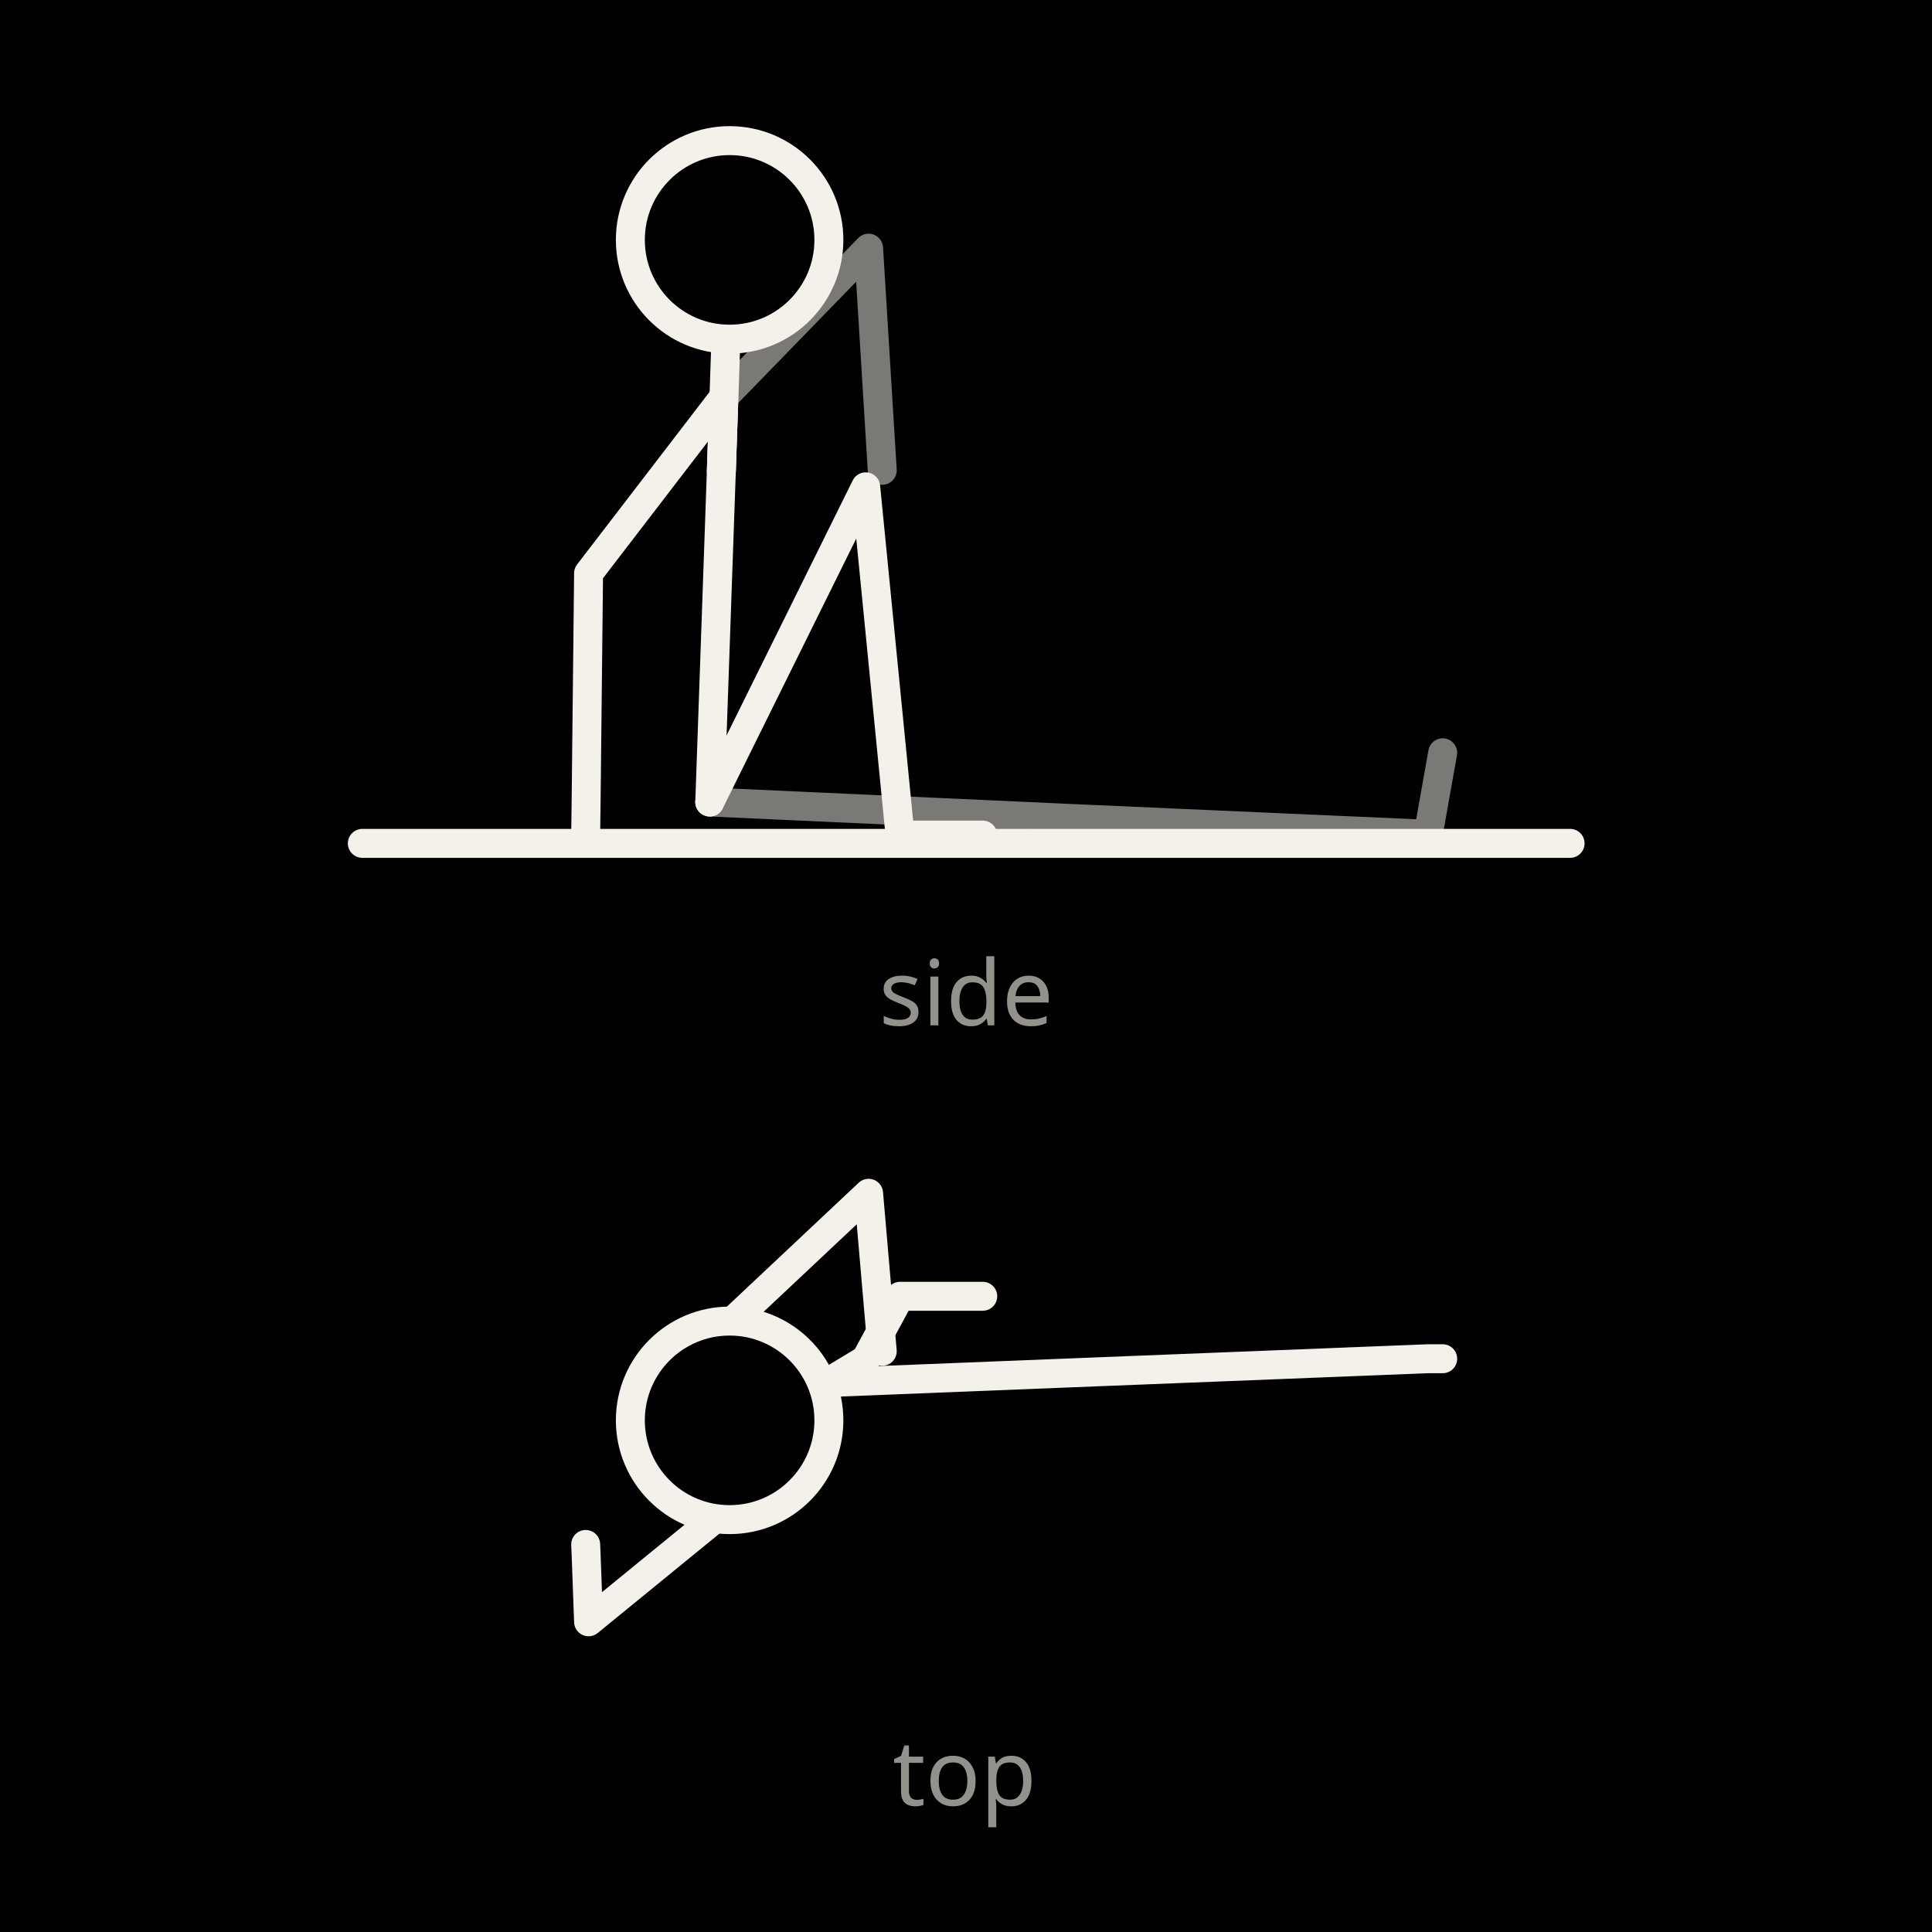
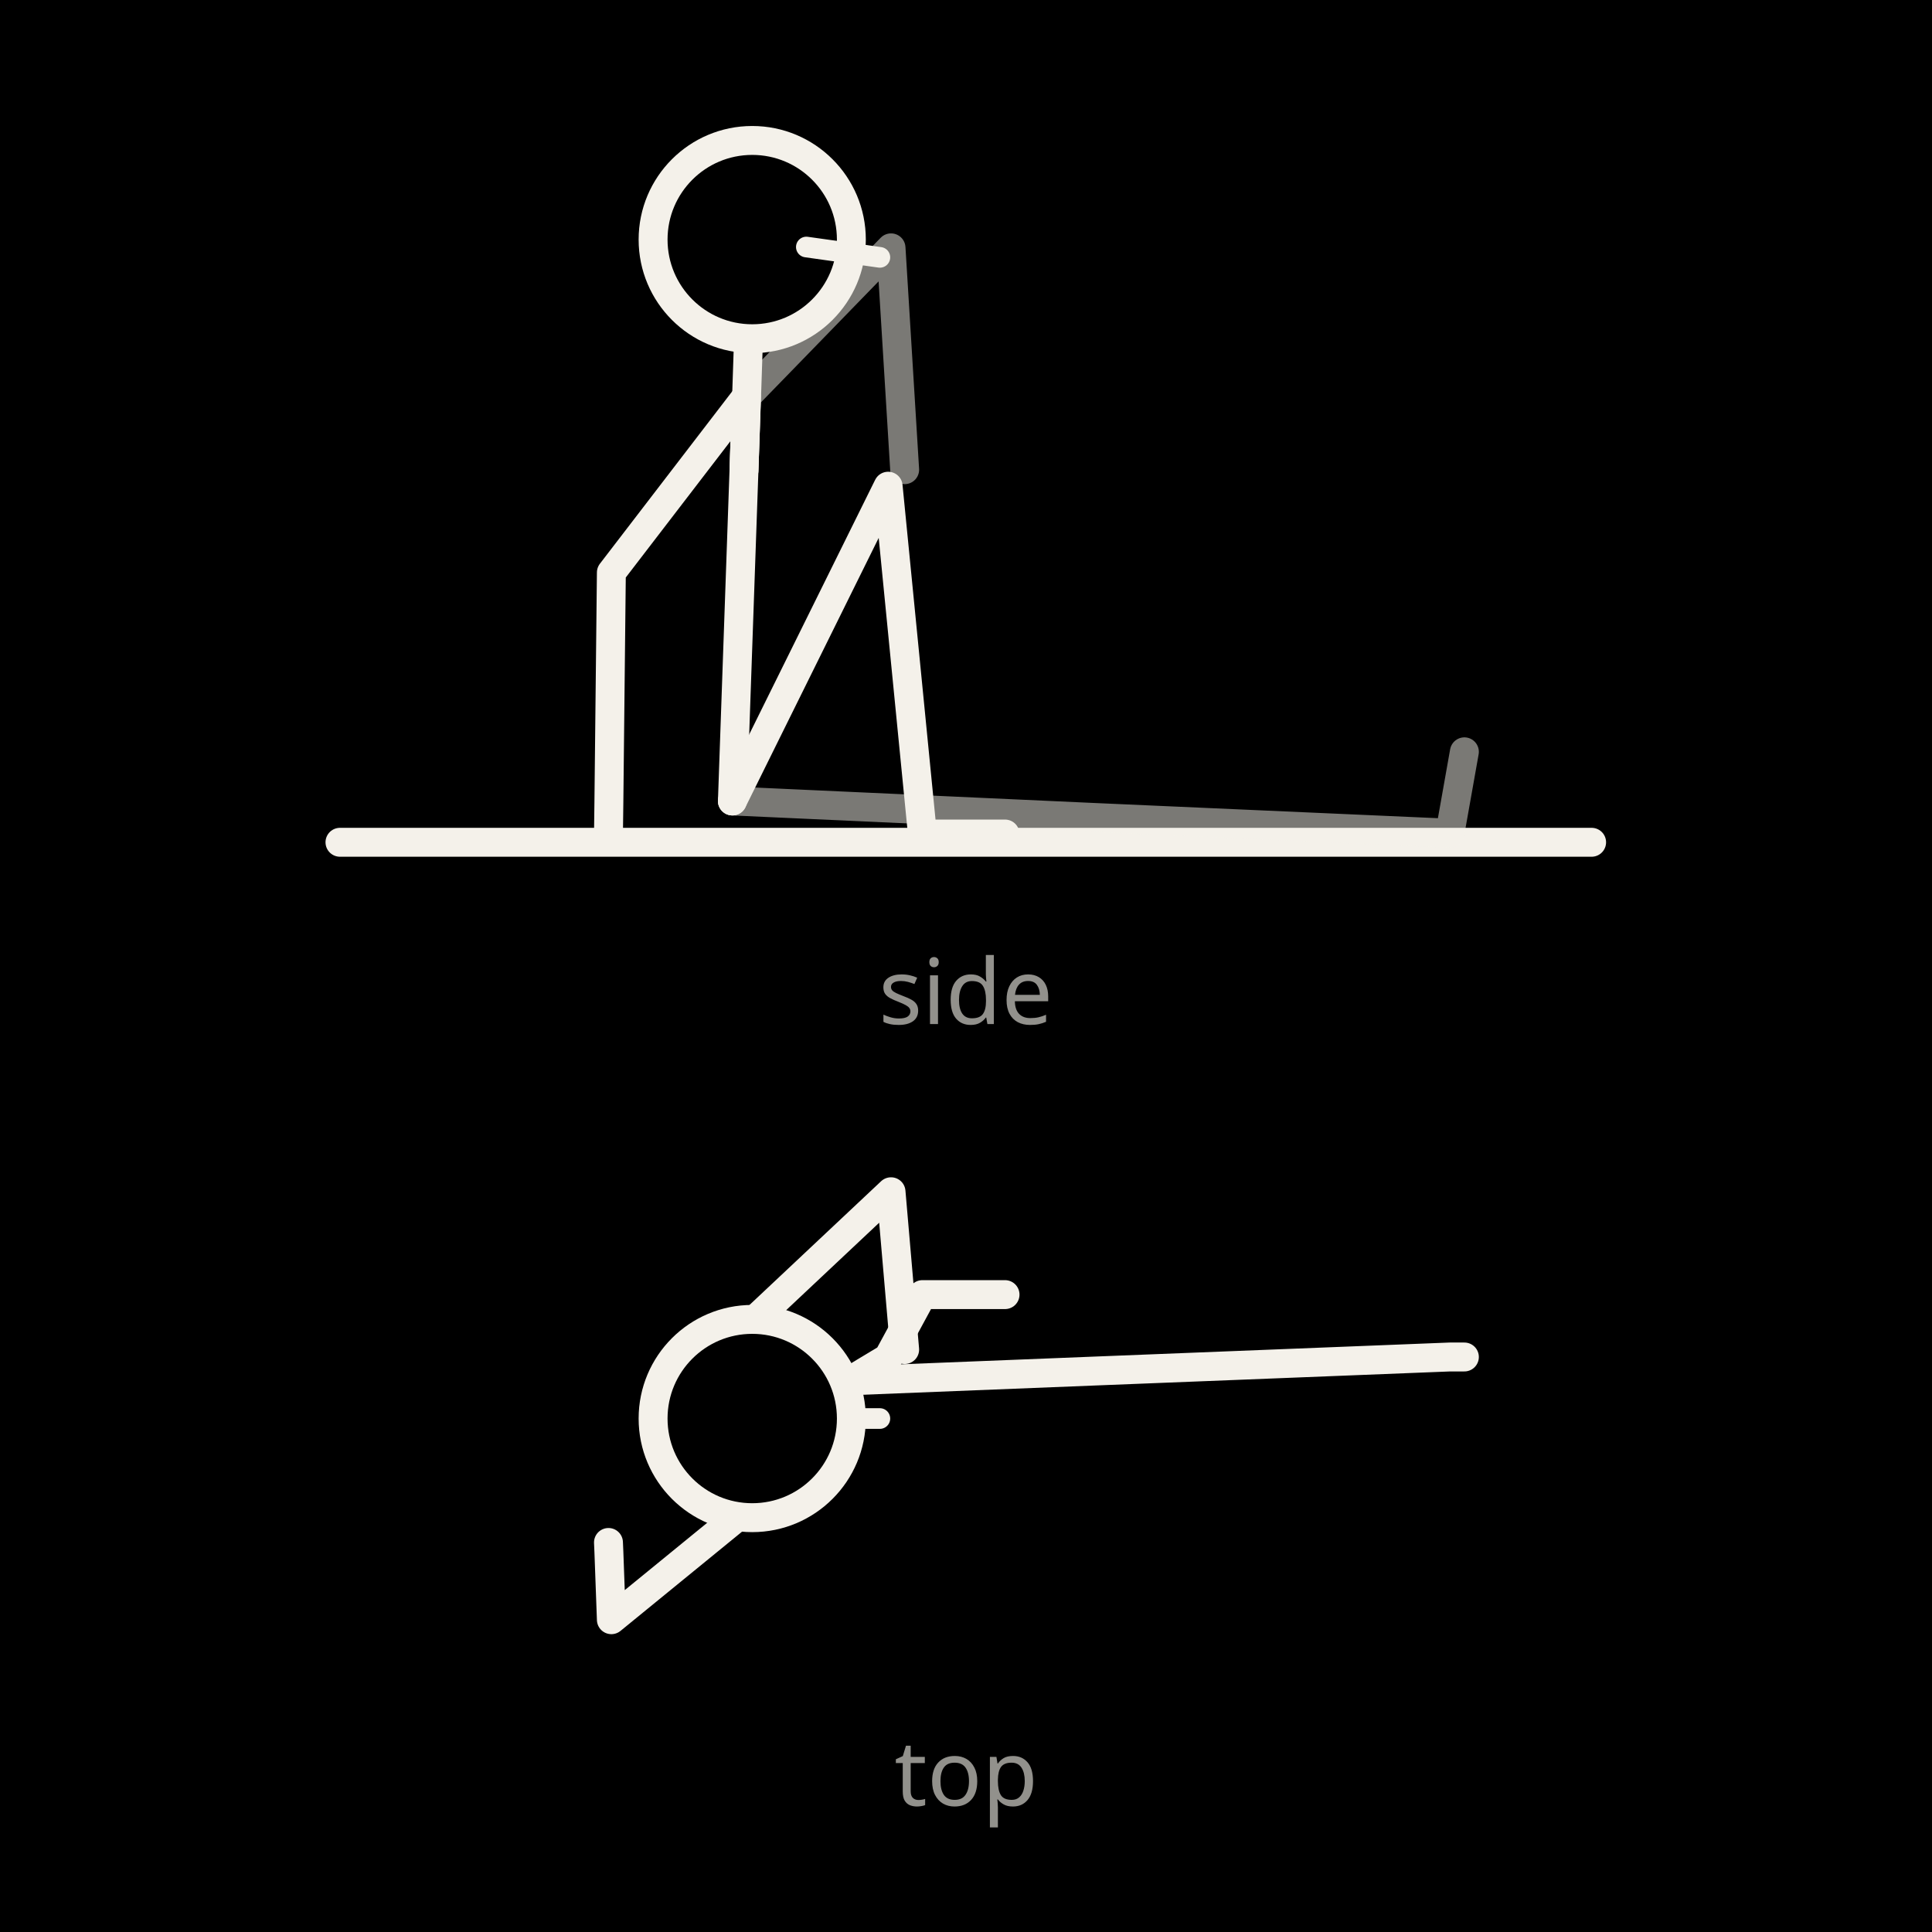
- <svg xmlns="http://www.w3.org/2000/svg" viewBox="-171.6 -203.9 467.1 467.1" role="img" aria-label="Dancer's Stretch">
-   <rect x="-171.6" y="-203.9" width="467.1" height="467.1" style="fill:var(--doodle-backdrop, #000)" />
+ <svg xmlns="http://www.w3.org/2000/svg" viewBox="-177.3 -203.9 467.7 467.7" role="img" aria-label="Dancer's Stretch">
+   <rect x="-177.3" y="-203.9" width="467.7" height="467.7" style="fill:var(--doodle-backdrop, #000)" />
  <g fill="none" style="stroke:var(--doodle-ink, #f4f1ea)" stroke-width="7" stroke-linecap="round" stroke-linejoin="round">
-     <line x1="-84" y1="0" x2="208" y2="0" />
+     <line x1="-95" y1="0" x2="208" y2="0" />
    <polyline points="0,-10 0,-10 87.8,-6 173.7,-2.2 177.2,-21.9" opacity="0.5">
      <animate attributeName="points" values="0,-10 0,-10 87.8,-6 173.7,-2.2 177.2,-21.9;0,-10 0,-10 87.8,-6 173.7,-2.2 177.2,-21.9;0,-10 0,-10 87.8,-6 173.7,-2.2 177.2,-21.9;0,-10 0,-10 87.8,-6 173.7,-2.2 177.2,-21.9;0,-10 0,-10 87.8,-6 173.7,-2.2 177.2,-21.9;0,-10 0,-10 87.8,-6 173.7,-2.2 177.2,-21.9;0,-10 0,-10 87.8,-6 173.7,-2.2 177.2,-21.9;0,-10 0,-10 87.8,-6 173.7,-2.2 177.2,-21.9;0,-10 0,-10 87.8,-6 173.7,-2.2 177.2,-21.9;0,-10 0,-10 87.8,-6 173.7,-2.2 177.2,-21.9;0,-10 0,-10 87.8,-6 173.7,-2.2 177.2,-21.9;0,-10 0,-10 87.8,-6 173.7,-2.2 177.2,-21.9;0,-10 0,-10 87.8,-6 173.7,-2.2 177.2,-21.9;0,-10 0,-10 87.8,-6 173.7,-2.2 177.2,-21.9;0,-10 0,-10 87.8,-6 173.7,-2.2 177.2,-21.9;0,-10 0,-10 87.8,-6 173.7,-2.2 177.2,-21.9;0,-10 0,-10 87.8,-6 173.7,-2.2 177.2,-21.9;0,-10 0,-10 87.8,-6 173.7,-2.2 177.2,-21.9;0,-10 0,-10 87.8,-6 173.7,-2.2 177.2,-21.9;0,-10 0,-10 87.8,-6 173.7,-2.2 177.2,-21.9;0,-10 0,-10 87.8,-6 173.7,-2.2 177.2,-21.9;0,-10 0,-10 87.8,-6 173.7,-2.2 177.2,-21.9;0,-10 0,-10 87.8,-6 173.7,-2.2 177.2,-21.9;0,-10 0,-10 87.8,-6 173.7,-2.2 177.2,-21.9;0,-10 0,-10 87.8,-6 173.7,-2.2 177.2,-21.9;0,-10 0,-10 87.8,-6 173.7,-2.2 177.2,-21.9;0,-10 0,-10 87.8,-6 173.7,-2.2 177.2,-21.9;0,-10 0,-10 87.8,-6 173.7,-2.2 177.2,-21.9;0,-10 0,-10 87.8,-6 173.7,-2.2 177.2,-21.9;0,-10 0,-10 87.8,-6 173.7,-2.2 177.2,-21.9;0,-10 0,-10 87.8,-6 173.7,-2.2 177.2,-21.9" dur="4.6s" repeatCount="indefinite" calcMode="linear" keyTimes="0;0.13;0.151;0.171;0.191;0.211;0.231;0.252;0.272;0.292;0.312;0.332;0.352;0.373;0.393;0.413;0.717;0.738;0.758;0.778;0.798;0.818;0.839;0.859;0.879;0.899;0.919;0.939;0.96;0.98;1" />
    </polyline>
    <polyline points="2.8,-90 3.4,-107.9 38.4,-143.9 41.3,-96.7 41.7,-90.2" opacity="0.5">
-       <animate attributeName="points" values="2.8,-90 3.4,-107.9 38.4,-143.9 41.3,-96.7 41.7,-90.2;2.8,-90 3.4,-107.9 38.4,-143.9 41.3,-96.7 41.7,-90.2;2.8,-90 3.4,-107.9 39,-144.4 42.5,-96.8 43,-90.3;2.8,-90 3.4,-107.9 40.7,-145.7 46.1,-97.2 46.8,-90.5;2.8,-90 3.4,-107.9 43,-147.5 51.3,-97.6 52.5,-90.7;2.8,-90 3.4,-107.9 45.2,-148.9 57.4,-97.7 59.1,-90.6;2.8,-90 3.4,-107.9 46.7,-149.5 63.3,-97.3 65.6,-90.1;2.8,-90 3.4,-107.9 46.5,-148.5 67.9,-96.1 70.8,-88.9;2.8,-90 3.4,-107.9 44.5,-145.6 70.4,-94.1 74,-86.9;2.8,-90 3.4,-107.9 40.6,-141 70.5,-91.3 74.6,-84.5;2.8,-90 3.4,-107.9 35.3,-135.3 68.5,-88.2 73.1,-81.7;2.8,-90 3.4,-107.9 29.5,-129.1 65,-85.2 70,-79.1;2.8,-90 3.4,-107.9 23.9,-123.5 61.1,-82.6 66.2,-77;2.8,-90 3.4,-107.9 19.4,-119 57.6,-80.7 62.9,-75.4;2.8,-90 3.4,-107.9 16.5,-116.1 55.2,-79.5 60.5,-74.5;2.8,-90 3.4,-107.9 15.5,-115.1 54.3,-79.2 59.7,-74.2;2.8,-90 3.4,-107.9 15.5,-115.1 54.3,-79.2 59.7,-74.2;2.8,-90 3.4,-107.9 16.5,-116.1 55.2,-79.5 60.5,-74.5;2.8,-90 3.4,-107.9 19.4,-119 57.6,-80.7 62.9,-75.4;2.8,-90 3.4,-107.9 23.9,-123.5 61.1,-82.6 66.2,-77;2.8,-90 3.4,-107.9 29.5,-129.1 65,-85.2 70,-79.1;2.8,-90 3.4,-107.9 35.3,-135.3 68.5,-88.2 73.1,-81.7;2.8,-90 3.4,-107.9 40.6,-141 70.5,-91.3 74.6,-84.5;2.8,-90 3.4,-107.9 44.5,-145.6 70.4,-94.1 74,-86.9;2.8,-90 3.4,-107.9 46.5,-148.5 67.9,-96.1 70.8,-88.9;2.8,-90 3.4,-107.9 46.7,-149.5 63.3,-97.3 65.6,-90.1;2.8,-90 3.4,-107.9 45.2,-148.9 57.4,-97.7 59.1,-90.6;2.8,-90 3.4,-107.9 43,-147.5 51.3,-97.6 52.5,-90.7;2.8,-90 3.4,-107.9 40.7,-145.7 46.1,-97.2 46.8,-90.5;2.8,-90 3.4,-107.9 39,-144.4 42.5,-96.8 43,-90.3;2.8,-90 3.4,-107.9 38.4,-143.9 41.3,-96.7 41.7,-90.2" dur="4.6s" repeatCount="indefinite" calcMode="linear" keyTimes="0;0.13;0.151;0.171;0.191;0.211;0.231;0.252;0.272;0.292;0.312;0.332;0.352;0.373;0.393;0.413;0.717;0.738;0.758;0.778;0.798;0.818;0.839;0.859;0.879;0.899;0.919;0.939;0.96;0.98;1" />
+       <animate attributeName="points" values="2.8,-90 3.4,-107.9 38.4,-143.9 41.3,-96.7 41.7,-90.2;2.8,-90 3.4,-107.9 38.4,-143.9 41.3,-96.7 41.7,-90.2;2.8,-90 3.8,-107.9 39.1,-144.9 42.7,-97.3 43.2,-90.7;2.8,-90 4.8,-107.9 40.9,-147.7 46.8,-98.8 47.6,-92;2.8,-90 6.3,-107.8 43.1,-151.4 52.6,-100.9 53.9,-93.9;2.8,-90 8.4,-107.8 44.9,-154.8 58.9,-102.9 60.8,-95.7;2.8,-90 10.9,-107.7 45,-156.6 64.2,-103.9 66.9,-96.7;2.8,-90 13.5,-107.6 42.9,-155.4 67.4,-103.3 70.8,-96.1;2.8,-90 16,-107.5 38.3,-150.6 67.6,-100.6 71.7,-93.7;2.8,-90 18.4,-107.4 31.8,-142.6 65.1,-96.2 69.7,-89.8;2.8,-90 20.3,-107.3 24.4,-132.5 60.5,-90.9 65.5,-85.1;2.8,-90 21.8,-107.3 17.3,-122 55.1,-85.6 60.3,-80.5;2.8,-90 22.9,-107.3 11.3,-112.5 49.9,-81.1 55.3,-76.8;2.8,-90 23.6,-107.2 7,-105.3 45.8,-77.9 51.2,-74.2;2.8,-90 24,-107.2 4.4,-100.8 43.2,-76.1 48.6,-72.7;2.8,-90 24.1,-107.2 3.6,-99.3 42.3,-75.5 47.7,-72.2;2.8,-90 24.1,-107.2 3.6,-99.3 42.3,-75.5 47.7,-72.2;2.8,-90 24,-107.2 4.4,-100.8 43.2,-76.1 48.6,-72.7;2.8,-90 23.6,-107.2 7,-105.3 45.8,-77.9 51.2,-74.2;2.8,-90 22.9,-107.3 11.3,-112.5 49.9,-81.1 55.3,-76.8;2.8,-90 21.8,-107.3 17.3,-122 55.1,-85.6 60.3,-80.5;2.8,-90 20.3,-107.3 24.4,-132.5 60.5,-90.9 65.5,-85.1;2.8,-90 18.4,-107.4 31.8,-142.6 65.1,-96.2 69.7,-89.8;2.8,-90 16,-107.5 38.3,-150.6 67.6,-100.6 71.7,-93.7;2.8,-90 13.5,-107.6 42.9,-155.4 67.4,-103.3 70.8,-96.1;2.8,-90 10.9,-107.7 45,-156.6 64.2,-103.9 66.9,-96.7;2.8,-90 8.4,-107.8 44.9,-154.8 58.9,-102.9 60.8,-95.7;2.8,-90 6.3,-107.8 43.1,-151.4 52.6,-100.9 53.9,-93.9;2.8,-90 4.8,-107.9 40.9,-147.7 46.8,-98.8 47.6,-92;2.8,-90 3.8,-107.9 39.1,-144.9 42.7,-97.3 43.2,-90.7;2.8,-90 3.4,-107.9 38.4,-143.9 41.3,-96.7 41.7,-90.2" dur="4.6s" repeatCount="indefinite" calcMode="linear" keyTimes="0;0.13;0.151;0.171;0.191;0.211;0.231;0.252;0.272;0.292;0.312;0.332;0.352;0.373;0.393;0.413;0.717;0.738;0.758;0.778;0.798;0.818;0.839;0.859;0.879;0.899;0.919;0.939;0.96;0.98;1" />
    </polyline>
    <polyline points="0,-10 1.4,-50 2.8,-90 3.5,-109.9 3.9,-121.9">
      <animate attributeName="points" values="0,-10 1.4,-50 2.8,-90 3.5,-109.9 3.9,-121.9;0,-10 1.4,-50 2.8,-90 3.5,-109.9 3.9,-121.9;0,-10 1.4,-50 2.8,-90 3.5,-109.9 3.9,-121.9;0,-10 1.4,-50 2.8,-90 3.5,-109.9 3.9,-121.9;0,-10 1.4,-50 2.8,-90 3.5,-109.9 3.9,-121.9;0,-10 1.4,-50 2.8,-90 3.5,-109.9 3.9,-121.9;0,-10 1.4,-50 2.8,-90 3.5,-109.9 3.9,-121.9;0,-10 1.4,-50 2.8,-90 3.5,-109.9 3.9,-121.9;0,-10 1.4,-50 2.8,-90 3.5,-109.9 3.9,-121.9;0,-10 1.4,-50 2.8,-90 3.5,-109.9 3.9,-121.9;0,-10 1.4,-50 2.8,-90 3.5,-109.9 3.9,-121.9;0,-10 1.4,-50 2.8,-90 3.5,-109.9 3.9,-121.9;0,-10 1.4,-50 2.8,-90 3.5,-109.9 3.9,-121.9;0,-10 1.4,-50 2.8,-90 3.5,-109.9 3.9,-121.9;0,-10 1.4,-50 2.8,-90 3.5,-109.9 3.9,-121.9;0,-10 1.4,-50 2.8,-90 3.5,-109.9 3.9,-121.9;0,-10 1.4,-50 2.8,-90 3.5,-109.9 3.9,-121.9;0,-10 1.4,-50 2.8,-90 3.5,-109.9 3.9,-121.9;0,-10 1.4,-50 2.8,-90 3.5,-109.9 3.9,-121.9;0,-10 1.4,-50 2.8,-90 3.5,-109.9 3.9,-121.9;0,-10 1.4,-50 2.8,-90 3.5,-109.9 3.9,-121.9;0,-10 1.4,-50 2.8,-90 3.5,-109.9 3.9,-121.9;0,-10 1.4,-50 2.8,-90 3.5,-109.9 3.9,-121.9;0,-10 1.4,-50 2.8,-90 3.5,-109.9 3.9,-121.9;0,-10 1.4,-50 2.8,-90 3.5,-109.9 3.9,-121.9;0,-10 1.4,-50 2.8,-90 3.5,-109.9 3.9,-121.9;0,-10 1.4,-50 2.8,-90 3.5,-109.9 3.9,-121.9;0,-10 1.4,-50 2.8,-90 3.5,-109.9 3.9,-121.9;0,-10 1.4,-50 2.8,-90 3.5,-109.9 3.9,-121.9;0,-10 1.4,-50 2.8,-90 3.5,-109.9 3.9,-121.9;0,-10 1.4,-50 2.8,-90 3.5,-109.9 3.9,-121.9" dur="4.6s" repeatCount="indefinite" calcMode="linear" keyTimes="0;0.13;0.151;0.171;0.191;0.211;0.231;0.252;0.272;0.292;0.312;0.332;0.352;0.373;0.393;0.413;0.717;0.738;0.758;0.778;0.798;0.818;0.839;0.859;0.879;0.899;0.919;0.939;0.96;0.98;1" />
    </polyline>
    <circle cx="4.8" cy="-145.9" r="24" style="fill:var(--doodle-paper, #000)">
      <animate attributeName="cx" values="4.8;4.8;4.8;4.8;4.8;4.8;4.8;4.8;4.8;4.8;4.8;4.8;4.8;4.8;4.8;4.8;4.8;4.8;4.8;4.8;4.8;4.8;4.8;4.8;4.8;4.8;4.8;4.8;4.8;4.8;4.8" dur="4.6s" repeatCount="indefinite" calcMode="linear" keyTimes="0;0.13;0.151;0.171;0.191;0.211;0.231;0.252;0.272;0.292;0.312;0.332;0.352;0.373;0.393;0.413;0.717;0.738;0.758;0.778;0.798;0.818;0.839;0.859;0.879;0.899;0.919;0.939;0.96;0.98;1" />
      <animate attributeName="cy" values="-145.9;-145.9;-145.9;-145.9;-145.9;-145.9;-145.9;-145.9;-145.9;-145.9;-145.9;-145.9;-145.9;-145.9;-145.9;-145.9;-145.9;-145.9;-145.9;-145.9;-145.9;-145.9;-145.9;-145.9;-145.9;-145.9;-145.9;-145.9;-145.9;-145.9;-145.9" dur="4.6s" repeatCount="indefinite" calcMode="linear" keyTimes="0;0.13;0.151;0.171;0.191;0.211;0.231;0.252;0.272;0.292;0.312;0.332;0.352;0.373;0.393;0.413;0.717;0.738;0.758;0.778;0.798;0.818;0.839;0.859;0.879;0.899;0.919;0.939;0.96;0.98;1" />
    </circle>
+     <polyline points="17.9,-144.1 35.7,-141.6" stroke-width="5">
+       <animate attributeName="points" values="17.9,-144.1 35.7,-141.6;17.9,-144.1 35.7,-141.6;17.9,-144.1 35.7,-141.6;17.8,-144.1 35.6,-141.6;17.7,-144.1 35.2,-141.6;17.2,-144.1 34.2,-141.6;16.4,-144.1 32.3,-141.7;15.2,-144.2 29.5,-141.8;13.6,-144.3 25.6,-142;11.7,-144.3 21.1,-142.2;9.6,-144.4 16.2,-142.4;7.7,-144.5 11.6,-142.6;6,-144.6 7.5,-142.8;4.7,-144.7 4.5,-142.9;3.9,-144.7 2.6,-143;3.6,-144.7 1.9,-143.1;3.6,-144.7 1.9,-143.1;3.9,-144.7 2.6,-143;4.7,-144.7 4.5,-142.9;6,-144.6 7.5,-142.8;7.7,-144.5 11.6,-142.6;9.6,-144.4 16.2,-142.4;11.7,-144.3 21.1,-142.2;13.6,-144.3 25.6,-142;15.2,-144.2 29.5,-141.8;16.4,-144.1 32.3,-141.7;17.2,-144.1 34.2,-141.6;17.7,-144.1 35.2,-141.6;17.8,-144.1 35.6,-141.6;17.9,-144.1 35.7,-141.6;17.9,-144.1 35.7,-141.6" dur="4.6s" repeatCount="indefinite" calcMode="linear" keyTimes="0;0.13;0.151;0.171;0.191;0.211;0.231;0.252;0.272;0.292;0.312;0.332;0.352;0.373;0.393;0.413;0.717;0.738;0.758;0.778;0.798;0.818;0.839;0.859;0.879;0.899;0.919;0.939;0.96;0.98;1" />
+     </polyline>
    <polyline points="0,-10 0,-10 37.7,-86.2 46,-2 66,-2">
      <animate attributeName="points" values="0,-10 0,-10 37.7,-86.2 46,-2 66,-2;0,-10 0,-10 37.7,-86.2 46,-2 66,-2;0,-10 0,-10 37.7,-86.2 46,-2 66,-2;0,-10 0,-10 37.7,-86.2 46,-2 66,-2;0,-10 0,-10 37.7,-86.2 46,-2 66,-2;0,-10 0,-10 37.7,-86.2 46,-2 66,-2;0,-10 0,-10 37.7,-86.2 46,-2 66,-2;0,-10 0,-10 37.7,-86.2 46,-2 66,-2;0,-10 0,-10 37.7,-86.2 46,-2 66,-2;0,-10 0,-10 37.7,-86.2 46,-2 66,-2;0,-10 0,-10 37.7,-86.2 46,-2 66,-2;0,-10 0,-10 37.7,-86.2 46,-2 66,-2;0,-10 0,-10 37.7,-86.2 46,-2 66,-2;0,-10 0,-10 37.7,-86.2 46,-2 66,-2;0,-10 0,-10 37.7,-86.2 46,-2 66,-2;0,-10 0,-10 37.7,-86.2 46,-2 66,-2;0,-10 0,-10 37.7,-86.2 46,-2 66,-2;0,-10 0,-10 37.7,-86.2 46,-2 66,-2;0,-10 0,-10 37.7,-86.2 46,-2 66,-2;0,-10 0,-10 37.7,-86.2 46,-2 66,-2;0,-10 0,-10 37.7,-86.2 46,-2 66,-2;0,-10 0,-10 37.7,-86.2 46,-2 66,-2;0,-10 0,-10 37.7,-86.2 46,-2 66,-2;0,-10 0,-10 37.7,-86.2 46,-2 66,-2;0,-10 0,-10 37.7,-86.2 46,-2 66,-2;0,-10 0,-10 37.7,-86.2 46,-2 66,-2;0,-10 0,-10 37.7,-86.2 46,-2 66,-2;0,-10 0,-10 37.7,-86.2 46,-2 66,-2;0,-10 0,-10 37.7,-86.2 46,-2 66,-2;0,-10 0,-10 37.7,-86.2 46,-2 66,-2;0,-10 0,-10 37.7,-86.2 46,-2 66,-2" dur="4.6s" repeatCount="indefinite" calcMode="linear" keyTimes="0;0.13;0.151;0.171;0.191;0.211;0.231;0.252;0.272;0.292;0.312;0.332;0.352;0.373;0.393;0.413;0.717;0.738;0.758;0.778;0.798;0.818;0.839;0.859;0.879;0.899;0.919;0.939;0.96;0.98;1" />
    </polyline>
    <polyline points="2.8,-90 3.4,-107.9 -29.3,-65.3 -29.9,-9.7 -30,-2">
-       <animate attributeName="points" values="2.8,-90 3.4,-107.9 -29.3,-65.3 -29.9,-9.7 -30,-2;2.8,-90 3.4,-107.9 -29.3,-65.3 -29.9,-9.7 -30,-2;2.8,-90 3.4,-107.9 -29.3,-65.3 -30.2,-9.7 -30.3,-2;2.8,-90 3.4,-107.9 -29.3,-65.4 -31,-9.7 -31.2,-2;2.8,-90 3.4,-107.9 -29.4,-65.5 -32.2,-9.7 -32.6,-2;2.8,-90 3.4,-107.9 -29.4,-65.6 -33.9,-9.7 -34.5,-2;2.8,-90 3.4,-107.9 -29.4,-65.7 -35.9,-9.7 -36.8,-2;2.8,-90 3.4,-107.9 -29.5,-65.7 -38.1,-9.7 -39.3,-2;2.8,-90 3.4,-107.9 -29.5,-65.5 -40.5,-9.7 -42,-2;2.8,-90 3.4,-107.9 -29.5,-65.3 -42.8,-9.7 -44.7,-2;2.8,-90 3.4,-107.9 -29.5,-64.9 -45.1,-9.6 -47.2,-2;2.8,-90 3.4,-107.9 -29.5,-64.5 -47.1,-9.6 -49.5,-2;2.8,-90 3.4,-107.9 -29.5,-64 -48.7,-9.5 -51.4,-2;2.8,-90 3.4,-107.9 -29.4,-63.6 -50,-9.5 -52.8,-2;2.8,-90 3.4,-107.9 -29.4,-63.3 -50.8,-9.4 -53.7,-2;2.8,-90 3.4,-107.9 -29.4,-63.2 -51,-9.4 -54,-2;2.8,-90 3.4,-107.9 -29.4,-63.2 -51,-9.4 -54,-2;2.8,-90 3.4,-107.9 -29.4,-63.3 -50.8,-9.4 -53.7,-2;2.8,-90 3.4,-107.9 -29.4,-63.6 -50,-9.5 -52.8,-2;2.8,-90 3.4,-107.9 -29.5,-64 -48.7,-9.5 -51.4,-2;2.8,-90 3.4,-107.9 -29.5,-64.5 -47.1,-9.6 -49.5,-2;2.8,-90 3.4,-107.9 -29.5,-64.9 -45.1,-9.6 -47.2,-2;2.8,-90 3.4,-107.9 -29.5,-65.3 -42.8,-9.7 -44.7,-2;2.8,-90 3.4,-107.9 -29.5,-65.5 -40.5,-9.7 -42,-2;2.8,-90 3.4,-107.9 -29.5,-65.7 -38.1,-9.7 -39.3,-2;2.8,-90 3.4,-107.9 -29.4,-65.7 -35.9,-9.7 -36.8,-2;2.8,-90 3.4,-107.9 -29.4,-65.6 -33.9,-9.7 -34.5,-2;2.8,-90 3.4,-107.9 -29.4,-65.5 -32.2,-9.7 -32.6,-2;2.8,-90 3.4,-107.9 -29.3,-65.4 -31,-9.7 -31.2,-2;2.8,-90 3.4,-107.9 -29.3,-65.3 -30.2,-9.7 -30.3,-2;2.8,-90 3.4,-107.9 -29.3,-65.3 -29.9,-9.7 -30,-2" dur="4.6s" repeatCount="indefinite" calcMode="linear" keyTimes="0;0.13;0.151;0.171;0.191;0.211;0.231;0.252;0.272;0.292;0.312;0.332;0.352;0.373;0.393;0.413;0.717;0.738;0.758;0.778;0.798;0.818;0.839;0.859;0.879;0.899;0.919;0.939;0.96;0.98;1" />
+       <animate attributeName="points" values="2.8,-90 3.4,-107.9 -29.3,-65.3 -29.9,-9.7 -30,-2;2.8,-90 3.4,-107.9 -29.3,-65.3 -29.9,-9.7 -30,-2;2.8,-90 3.1,-108 -29.5,-65.3 -30.3,-9.7 -30.4,-2;2.8,-90 2.1,-108 -30,-65.1 -31.5,-9.7 -31.7,-2;2.8,-90 0.5,-108 -30.8,-64.9 -33.4,-9.6 -33.7,-2;2.8,-90 -1.6,-108.1 -31.8,-64.6 -35.8,-9.6 -36.4,-2;2.8,-90 -4,-108.2 -32.9,-64.3 -38.8,-9.6 -39.6,-2;2.8,-90 -6.6,-108.3 -34,-64 -42.1,-9.5 -43.2,-2;2.8,-90 -9.2,-108.4 -35.1,-63.6 -45.6,-9.5 -47,-2;2.8,-90 -11.5,-108.5 -36,-63.3 -49,-9.4 -50.8,-2;2.8,-90 -13.5,-108.5 -36.7,-62.9 -52.2,-9.4 -54.4,-2;2.8,-90 -15,-108.6 -37.4,-62.6 -55.2,-9.3 -57.6,-2;2.8,-90 -16.1,-108.6 -37.9,-62.2 -57.6,-9.3 -60.3,-2;2.8,-90 -16.7,-108.6 -38.3,-61.9 -59.4,-9.3 -62.3,-2;2.8,-90 -17.1,-108.7 -38.5,-61.7 -60.5,-9.2 -63.6,-2;2.8,-90 -17.2,-108.7 -38.6,-61.7 -60.9,-9.2 -64,-2;2.8,-90 -17.2,-108.7 -38.6,-61.7 -60.9,-9.2 -64,-2;2.8,-90 -17.1,-108.7 -38.5,-61.7 -60.5,-9.2 -63.6,-2;2.8,-90 -16.7,-108.6 -38.3,-61.9 -59.4,-9.3 -62.3,-2;2.8,-90 -16.1,-108.6 -37.9,-62.2 -57.6,-9.3 -60.3,-2;2.8,-90 -15,-108.6 -37.4,-62.6 -55.2,-9.3 -57.6,-2;2.8,-90 -13.5,-108.5 -36.7,-62.9 -52.2,-9.4 -54.4,-2;2.8,-90 -11.5,-108.5 -36,-63.3 -49,-9.4 -50.8,-2;2.8,-90 -9.2,-108.4 -35.1,-63.6 -45.6,-9.5 -47,-2;2.8,-90 -6.6,-108.3 -34,-64 -42.1,-9.5 -43.2,-2;2.8,-90 -4,-108.2 -32.9,-64.3 -38.8,-9.6 -39.6,-2;2.8,-90 -1.6,-108.1 -31.8,-64.6 -35.8,-9.6 -36.4,-2;2.8,-90 0.5,-108 -30.8,-64.9 -33.4,-9.6 -33.7,-2;2.8,-90 2.1,-108 -30,-65.1 -31.5,-9.7 -31.7,-2;2.8,-90 3.1,-108 -29.5,-65.3 -30.3,-9.7 -30.4,-2;2.8,-90 3.4,-107.9 -29.3,-65.3 -29.9,-9.7 -30,-2" dur="4.6s" repeatCount="indefinite" calcMode="linear" keyTimes="0;0.13;0.151;0.171;0.191;0.211;0.231;0.252;0.272;0.292;0.312;0.332;0.352;0.373;0.393;0.413;0.717;0.738;0.758;0.778;0.798;0.818;0.839;0.859;0.879;0.899;0.919;0.939;0.96;0.98;1" />
    </polyline>
    <polyline points="0,139.5 0,131.5 87.8,128 173.7,124.6 177.2,124.6">
      <animate attributeName="points" values="0,139.5 0,131.5 87.8,128 173.7,124.6 177.2,124.6;0,139.5 0,131.5 87.8,128 173.7,124.6 177.2,124.6;0,139.5 0,131.5 87.8,128 173.7,124.6 177.2,124.6;0,139.5 0,131.5 87.8,128 173.7,124.6 177.2,124.6;0,139.5 0,131.5 87.8,128 173.7,124.6 177.2,124.6;0,139.5 0,131.5 87.8,128 173.7,124.6 177.2,124.6;0,139.5 0,131.5 87.8,128 173.7,124.6 177.2,124.6;0,139.5 0,131.5 87.8,128 173.7,124.6 177.2,124.6;0,139.5 0,131.5 87.8,128 173.7,124.6 177.2,124.6;0,139.5 0,131.5 87.8,128 173.7,124.6 177.2,124.6;0,139.5 0,131.5 87.8,128 173.7,124.6 177.2,124.6;0,139.5 0,131.5 87.8,128 173.7,124.6 177.2,124.6;0,139.5 0,131.5 87.8,128 173.7,124.6 177.2,124.6;0,139.5 0,131.5 87.8,128 173.7,124.6 177.2,124.6;0,139.5 0,131.5 87.8,128 173.7,124.6 177.2,124.6;0,139.5 0,131.5 87.8,128 173.7,124.6 177.2,124.6;0,139.5 0,131.5 87.8,128 173.7,124.6 177.2,124.6;0,139.5 0,131.5 87.8,128 173.7,124.6 177.2,124.6;0,139.5 0,131.5 87.8,128 173.7,124.6 177.2,124.6;0,139.5 0,131.5 87.8,128 173.7,124.6 177.2,124.6;0,139.5 0,131.5 87.8,128 173.7,124.6 177.2,124.6;0,139.5 0,131.5 87.8,128 173.7,124.6 177.2,124.6;0,139.5 0,131.5 87.8,128 173.7,124.6 177.2,124.6;0,139.5 0,131.5 87.8,128 173.7,124.6 177.2,124.6;0,139.5 0,131.5 87.8,128 173.7,124.6 177.2,124.6;0,139.5 0,131.5 87.8,128 173.7,124.6 177.2,124.6;0,139.5 0,131.5 87.8,128 173.7,124.6 177.2,124.6;0,139.5 0,131.5 87.8,128 173.7,124.6 177.2,124.6;0,139.5 0,131.5 87.8,128 173.7,124.6 177.2,124.6;0,139.5 0,131.5 87.8,128 173.7,124.6 177.2,124.6;0,139.5 0,131.5 87.8,128 173.7,124.6 177.2,124.6" dur="4.6s" repeatCount="indefinite" calcMode="linear" keyTimes="0;0.13;0.151;0.171;0.191;0.211;0.231;0.252;0.272;0.292;0.312;0.332;0.352;0.373;0.393;0.413;0.717;0.738;0.758;0.778;0.798;0.818;0.839;0.859;0.879;0.899;0.919;0.939;0.96;0.98;1" />
    </polyline>
    <polyline points="0,139.5 0,147.5 37.7,124.8 46,109.5 66,109.5">
      <animate attributeName="points" values="0,139.5 0,147.5 37.7,124.8 46,109.5 66,109.5;0,139.5 0,147.5 37.7,124.8 46,109.5 66,109.5;0,139.5 0,147.5 37.7,124.8 46,109.5 66,109.5;0,139.5 0,147.5 37.7,124.8 46,109.5 66,109.5;0,139.5 0,147.5 37.7,124.8 46,109.5 66,109.5;0,139.5 0,147.5 37.7,124.8 46,109.5 66,109.5;0,139.5 0,147.5 37.7,124.8 46,109.5 66,109.5;0,139.5 0,147.5 37.7,124.8 46,109.5 66,109.5;0,139.5 0,147.5 37.7,124.8 46,109.5 66,109.5;0,139.5 0,147.5 37.7,124.8 46,109.5 66,109.5;0,139.5 0,147.5 37.7,124.8 46,109.5 66,109.5;0,139.5 0,147.5 37.7,124.8 46,109.5 66,109.5;0,139.5 0,147.5 37.7,124.8 46,109.5 66,109.5;0,139.5 0,147.5 37.7,124.8 46,109.5 66,109.5;0,139.5 0,147.5 37.7,124.8 46,109.5 66,109.5;0,139.5 0,147.5 37.7,124.8 46,109.5 66,109.5;0,139.5 0,147.5 37.7,124.8 46,109.5 66,109.5;0,139.5 0,147.5 37.7,124.8 46,109.5 66,109.5;0,139.5 0,147.5 37.7,124.8 46,109.5 66,109.5;0,139.5 0,147.5 37.7,124.8 46,109.5 66,109.5;0,139.5 0,147.5 37.7,124.8 46,109.5 66,109.5;0,139.5 0,147.5 37.7,124.8 46,109.5 66,109.5;0,139.5 0,147.5 37.7,124.8 46,109.5 66,109.5;0,139.5 0,147.5 37.7,124.8 46,109.5 66,109.5;0,139.5 0,147.5 37.7,124.8 46,109.5 66,109.5;0,139.5 0,147.5 37.7,124.8 46,109.5 66,109.5;0,139.5 0,147.5 37.7,124.8 46,109.5 66,109.5;0,139.5 0,147.5 37.7,124.8 46,109.5 66,109.5;0,139.5 0,147.5 37.7,124.8 46,109.5 66,109.5;0,139.5 0,147.5 37.7,124.8 46,109.5 66,109.5;0,139.5 0,147.5 37.7,124.8 46,109.5 66,109.5" dur="4.6s" repeatCount="indefinite" calcMode="linear" keyTimes="0;0.13;0.151;0.171;0.191;0.211;0.231;0.252;0.272;0.292;0.312;0.332;0.352;0.373;0.393;0.413;0.717;0.738;0.758;0.778;0.798;0.818;0.839;0.859;0.879;0.899;0.919;0.939;0.96;0.98;1" />
    </polyline>
    <polyline points="2.8,139.5 3.4,161.5 -29.3,188.2 -29.9,171.8 -30,169.5">
-       <animate attributeName="points" values="2.8,139.5 3.4,161.5 -29.3,188.2 -29.9,171.8 -30,169.5;2.8,139.5 3.4,161.5 -29.3,188.2 -29.9,171.8 -30,169.5;2.8,139.5 3.4,161.5 -29.3,188.2 -30.2,171.9 -30.3,169.7;2.8,139.5 3.4,161.5 -29.3,188.3 -31,172.3 -31.2,170.1;2.8,139.5 3.4,161.5 -29.4,188.5 -32.2,173 -32.6,170.8;2.8,139.5 3.4,161.5 -29.4,188.6 -33.9,173.8 -34.5,171.8;2.8,139.5 3.4,161.5 -29.4,188.6 -35.9,174.8 -36.8,172.9;2.8,139.5 3.4,161.5 -29.5,188.5 -38.1,175.9 -39.3,174.2;2.8,139.5 3.4,161.5 -29.5,188.3 -40.5,177.1 -42,175.5;2.8,139.5 3.4,161.5 -29.5,187.9 -42.8,178.2 -44.7,176.8;2.8,139.5 3.4,161.5 -29.5,187.3 -45.1,179.2 -47.2,178.1;2.8,139.5 3.4,161.5 -29.5,186.6 -47.1,180.1 -49.5,179.2;2.8,139.5 3.4,161.5 -29.5,185.8 -48.7,180.9 -51.4,180.2;2.8,139.5 3.4,161.5 -29.4,185 -50,181.4 -52.8,180.9;2.8,139.5 3.4,161.5 -29.4,184.5 -50.8,181.7 -53.7,181.4;2.8,139.5 3.4,161.5 -29.4,184.3 -51,181.8 -54,181.5;2.8,139.5 3.4,161.5 -29.4,184.3 -51,181.8 -54,181.5;2.8,139.5 3.4,161.5 -29.4,184.5 -50.8,181.7 -53.7,181.4;2.8,139.5 3.4,161.5 -29.4,185 -50,181.4 -52.8,180.9;2.8,139.5 3.4,161.5 -29.5,185.8 -48.7,180.9 -51.4,180.2;2.8,139.5 3.4,161.5 -29.5,186.6 -47.1,180.1 -49.5,179.2;2.8,139.5 3.4,161.5 -29.5,187.3 -45.1,179.2 -47.2,178.1;2.8,139.5 3.4,161.5 -29.5,187.9 -42.8,178.2 -44.7,176.8;2.8,139.5 3.4,161.5 -29.5,188.3 -40.5,177.1 -42,175.5;2.8,139.5 3.4,161.5 -29.5,188.5 -38.1,175.9 -39.3,174.2;2.8,139.5 3.4,161.5 -29.4,188.6 -35.9,174.8 -36.8,172.9;2.8,139.5 3.4,161.5 -29.4,188.6 -33.9,173.8 -34.5,171.8;2.8,139.5 3.4,161.5 -29.4,188.5 -32.2,173 -32.6,170.8;2.8,139.5 3.4,161.5 -29.3,188.3 -31,172.3 -31.2,170.1;2.8,139.5 3.4,161.5 -29.3,188.2 -30.2,171.9 -30.3,169.7;2.8,139.5 3.4,161.5 -29.3,188.2 -29.9,171.8 -30,169.5" dur="4.6s" repeatCount="indefinite" calcMode="linear" keyTimes="0;0.13;0.151;0.171;0.191;0.211;0.231;0.252;0.272;0.292;0.312;0.332;0.352;0.373;0.393;0.413;0.717;0.738;0.758;0.778;0.798;0.818;0.839;0.859;0.879;0.899;0.919;0.939;0.96;0.98;1" />
+       <animate attributeName="points" values="2.8,139.5 3.4,161.5 -29.3,188.2 -29.9,171.8 -30,169.5;2.8,139.5 3.4,161.5 -29.3,188.2 -29.9,171.8 -30,169.5;2.8,139.5 3.1,161.5 -29.5,188.3 -30.3,171.7 -30.4,169.5;2.8,139.5 2.1,161.5 -30,188.6 -31.5,171.6 -31.7,169.3;2.8,139.5 0.5,161.3 -30.8,188.9 -33.4,171.5 -33.7,169.1;2.8,139.5 -1.6,160.9 -31.8,189.1 -35.8,171.2 -36.4,168.8;2.8,139.5 -4,160.2 -32.9,189.2 -38.8,170.9 -39.6,168.4;2.8,139.5 -6.6,159.1 -34,188.8 -42.1,170.5 -43.2,168;2.8,139.5 -9.2,157.5 -35.1,187.9 -45.6,170 -47,167.5;2.8,139.5 -11.5,155.7 -36,186.6 -49,169.4 -50.8,167.1;2.8,139.5 -13.5,153.6 -36.7,184.9 -52.2,168.8 -54.4,166.6;2.8,139.5 -15,151.5 -37.4,182.9 -55.2,168.3 -57.6,166.3;2.8,139.5 -16.1,149.7 -37.9,180.9 -57.6,167.8 -60.3,165.9;2.8,139.5 -16.7,148.3 -38.3,179.2 -59.4,167.3 -62.3,165.7;2.8,139.5 -17.1,147.3 -38.5,178 -60.5,167.1 -63.6,165.6;2.8,139.5 -17.2,147 -38.6,177.6 -60.9,167 -64,165.5;2.8,139.5 -17.2,147 -38.6,177.6 -60.9,167 -64,165.5;2.8,139.5 -17.1,147.3 -38.5,178 -60.5,167.1 -63.6,165.6;2.8,139.5 -16.7,148.3 -38.3,179.2 -59.4,167.3 -62.3,165.7;2.8,139.5 -16.1,149.7 -37.9,180.9 -57.6,167.8 -60.3,165.9;2.8,139.5 -15,151.5 -37.4,182.9 -55.2,168.3 -57.6,166.3;2.8,139.5 -13.5,153.6 -36.7,184.9 -52.2,168.8 -54.4,166.6;2.8,139.5 -11.5,155.7 -36,186.6 -49,169.4 -50.8,167.1;2.8,139.5 -9.2,157.5 -35.1,187.9 -45.6,170 -47,167.5;2.8,139.5 -6.6,159.1 -34,188.8 -42.1,170.5 -43.2,168;2.8,139.5 -4,160.2 -32.9,189.2 -38.8,170.9 -39.6,168.4;2.8,139.5 -1.6,160.9 -31.8,189.1 -35.8,171.2 -36.4,168.8;2.8,139.5 0.5,161.3 -30.8,188.9 -33.4,171.5 -33.7,169.1;2.8,139.5 2.1,161.5 -30,188.6 -31.5,171.6 -31.7,169.3;2.8,139.5 3.1,161.5 -29.5,188.3 -30.3,171.7 -30.4,169.5;2.8,139.5 3.4,161.5 -29.3,188.2 -29.9,171.8 -30,169.5" dur="4.6s" repeatCount="indefinite" calcMode="linear" keyTimes="0;0.13;0.151;0.171;0.191;0.211;0.231;0.252;0.272;0.292;0.312;0.332;0.352;0.373;0.393;0.413;0.717;0.738;0.758;0.778;0.798;0.818;0.839;0.859;0.879;0.899;0.919;0.939;0.96;0.98;1" />
    </polyline>
    <polyline points="0,139.5 1.4,139.5 2.8,139.5 3.5,139.5 3.5,139.5">
      <animate attributeName="points" values="0,139.5 1.4,139.5 2.8,139.5 3.5,139.5 3.5,139.5;0,139.5 1.4,139.5 2.8,139.5 3.5,139.5 3.5,139.5;0,139.5 1.4,139.5 2.8,139.5 3.5,139.5 3.5,139.5;0,139.5 1.4,139.5 2.8,139.5 3.5,139.5 3.5,139.5;0,139.5 1.4,139.5 2.8,139.5 3.5,139.5 3.5,139.5;0,139.5 1.4,139.5 2.8,139.5 3.5,139.5 3.5,139.5;0,139.5 1.4,139.5 2.8,139.5 3.5,139.5 3.5,139.5;0,139.5 1.4,139.5 2.8,139.5 3.5,139.5 3.5,139.5;0,139.5 1.4,139.5 2.8,139.5 3.5,139.5 3.5,139.5;0,139.5 1.4,139.5 2.8,139.5 3.5,139.5 3.5,139.5;0,139.5 1.4,139.5 2.8,139.5 3.5,139.5 3.5,139.5;0,139.5 1.4,139.5 2.8,139.5 3.5,139.5 3.5,139.5;0,139.5 1.4,139.5 2.8,139.5 3.5,139.5 3.5,139.5;0,139.5 1.4,139.5 2.8,139.5 3.5,139.5 3.5,139.5;0,139.5 1.4,139.5 2.8,139.5 3.5,139.5 3.5,139.5;0,139.5 1.4,139.5 2.8,139.5 3.5,139.5 3.5,139.5;0,139.5 1.4,139.5 2.8,139.5 3.5,139.5 3.5,139.5;0,139.5 1.4,139.5 2.8,139.5 3.5,139.5 3.5,139.5;0,139.5 1.4,139.5 2.8,139.5 3.5,139.5 3.5,139.5;0,139.5 1.4,139.5 2.8,139.5 3.5,139.5 3.5,139.5;0,139.5 1.4,139.5 2.8,139.5 3.5,139.5 3.5,139.5;0,139.5 1.4,139.5 2.8,139.5 3.5,139.5 3.5,139.5;0,139.5 1.4,139.5 2.8,139.5 3.5,139.5 3.5,139.5;0,139.5 1.4,139.5 2.8,139.5 3.5,139.5 3.5,139.5;0,139.5 1.4,139.5 2.8,139.5 3.5,139.5 3.5,139.5;0,139.5 1.4,139.5 2.8,139.5 3.5,139.5 3.5,139.5;0,139.5 1.4,139.5 2.8,139.5 3.5,139.5 3.5,139.5;0,139.5 1.4,139.5 2.8,139.5 3.5,139.5 3.5,139.5;0,139.5 1.4,139.5 2.8,139.5 3.5,139.5 3.5,139.5;0,139.5 1.4,139.5 2.8,139.5 3.5,139.5 3.5,139.5;0,139.5 1.4,139.5 2.8,139.5 3.5,139.5 3.5,139.5" dur="4.6s" repeatCount="indefinite" calcMode="linear" keyTimes="0;0.13;0.151;0.171;0.191;0.211;0.231;0.252;0.272;0.292;0.312;0.332;0.352;0.373;0.393;0.413;0.717;0.738;0.758;0.778;0.798;0.818;0.839;0.859;0.879;0.899;0.919;0.939;0.96;0.98;1" />
    </polyline>
    <polyline points="2.8,139.5 3.4,117.5 38.4,84.6 41.3,118.2 41.7,122.8">
-       <animate attributeName="points" values="2.8,139.5 3.4,117.5 38.4,84.6 41.3,118.2 41.7,122.8;2.8,139.5 3.4,117.5 38.4,84.6 41.3,118.2 41.7,122.8;2.8,139.5 3.4,117.5 39,85.8 42.5,118.8 43,123.4;2.8,139.5 3.4,117.5 40.7,89.5 46.1,120.8 46.8,125.1;2.8,139.5 3.4,117.5 43,95.7 51.3,124.1 52.5,128;2.8,139.5 3.4,117.5 45.2,104.5 57.4,128.7 59.1,132.1;2.8,139.5 3.4,117.5 46.7,115.3 63.3,134.3 65.6,136.9;2.8,139.5 3.4,117.5 46.5,127.4 67.9,140.2 70.8,142;2.8,139.5 3.4,117.5 44.5,139.7 70.4,145.8 74,146.6;2.8,139.5 3.4,117.5 40.6,151 70.5,150.2 74.6,150.1;2.8,139.5 3.4,117.5 35.3,160.3 68.5,153.1 73.1,152.1;2.8,139.5 3.4,117.5 29.5,167.2 65,154.2 70,152.4;2.8,139.5 3.4,117.5 23.9,171.7 61.1,154.1 66.2,151.6;2.8,139.5 3.4,117.5 19.4,174.3 57.6,153.2 62.9,150.3;2.8,139.5 3.4,117.5 16.5,175.5 55.2,152.4 60.5,149.2;2.8,139.5 3.4,117.5 15.5,175.8 54.3,152.1 59.7,148.8;2.8,139.5 3.4,117.5 15.5,175.8 54.3,152.1 59.7,148.8;2.8,139.5 3.4,117.5 16.5,175.5 55.2,152.4 60.5,149.2;2.8,139.5 3.4,117.5 19.4,174.3 57.6,153.2 62.9,150.3;2.8,139.5 3.4,117.5 23.9,171.7 61.1,154.1 66.2,151.6;2.8,139.5 3.4,117.5 29.5,167.2 65,154.2 70,152.4;2.8,139.5 3.4,117.5 35.3,160.3 68.5,153.1 73.1,152.1;2.8,139.5 3.4,117.5 40.6,151 70.5,150.2 74.6,150.1;2.8,139.5 3.4,117.5 44.5,139.7 70.4,145.8 74,146.6;2.8,139.5 3.4,117.5 46.5,127.4 67.9,140.2 70.8,142;2.8,139.5 3.4,117.5 46.7,115.3 63.3,134.3 65.6,136.9;2.8,139.5 3.4,117.5 45.2,104.5 57.4,128.7 59.1,132.1;2.8,139.5 3.4,117.5 43,95.7 51.3,124.1 52.5,128;2.8,139.5 3.4,117.5 40.7,89.5 46.1,120.8 46.8,125.1;2.8,139.5 3.4,117.5 39,85.8 42.5,118.8 43,123.4;2.8,139.5 3.4,117.5 38.4,84.6 41.3,118.2 41.7,122.8" dur="4.6s" repeatCount="indefinite" calcMode="linear" keyTimes="0;0.13;0.151;0.171;0.191;0.211;0.231;0.252;0.272;0.292;0.312;0.332;0.352;0.373;0.393;0.413;0.717;0.738;0.758;0.778;0.798;0.818;0.839;0.859;0.879;0.899;0.919;0.939;0.96;0.98;1" />
+       <animate attributeName="points" values="2.8,139.5 3.4,117.5 38.4,84.6 41.3,118.2 41.7,122.8;2.8,139.5 3.4,117.5 38.4,84.6 41.3,118.2 41.7,122.8;2.8,139.5 3.8,117.5 39.1,86.1 42.7,119 43.2,123.5;2.8,139.5 4.8,117.5 40.9,90.8 46.8,121.5 47.6,125.7;2.8,139.5 6.3,117.7 43.1,99 52.6,125.9 53.9,129.6;2.8,139.5 8.4,118.1 44.9,110.6 58.9,132.2 60.8,135.2;2.8,139.5 10.9,118.8 45,125.1 64.2,139.9 66.9,141.9;2.8,139.5 13.5,119.9 42.9,141.1 67.4,147.9 70.8,148.9;2.8,139.5 16,121.5 38.3,156.7 67.6,155 71.7,154.8;2.8,139.5 18.4,123.4 31.8,170.1 65.1,159.8 69.7,158.4;2.8,139.5 20.3,125.4 24.4,179.7 60.5,161.7 65.5,159.2;2.8,139.5 21.8,127.5 17.3,185.5 55.1,160.8 60.3,157.4;2.8,139.5 22.9,129.3 11.3,187.9 49.9,158.2 55.3,154.1;2.8,139.5 23.6,130.7 7,188.4 45.8,155.1 51.2,150.5;2.8,139.5 24,131.7 4.4,188 43.2,152.7 48.6,147.8;2.8,139.5 24.1,132 3.6,187.8 42.3,151.8 47.7,146.8;2.8,139.5 24.1,132 3.6,187.8 42.3,151.8 47.7,146.8;2.8,139.5 24,131.7 4.4,188 43.2,152.7 48.6,147.8;2.8,139.5 23.6,130.7 7,188.4 45.8,155.1 51.2,150.5;2.8,139.5 22.9,129.3 11.3,187.9 49.9,158.2 55.3,154.1;2.8,139.5 21.8,127.5 17.3,185.5 55.1,160.8 60.3,157.4;2.8,139.5 20.3,125.4 24.4,179.7 60.5,161.7 65.5,159.2;2.8,139.5 18.4,123.4 31.8,170.1 65.1,159.8 69.7,158.4;2.8,139.5 16,121.5 38.3,156.7 67.6,155 71.7,154.8;2.8,139.5 13.5,119.9 42.9,141.1 67.4,147.9 70.8,148.9;2.8,139.5 10.9,118.8 45,125.1 64.2,139.9 66.9,141.9;2.8,139.5 8.4,118.1 44.9,110.6 58.9,132.2 60.8,135.2;2.8,139.5 6.3,117.7 43.1,99 52.6,125.9 53.9,129.6;2.8,139.5 4.8,117.5 40.9,90.8 46.8,121.5 47.6,125.7;2.8,139.5 3.8,117.5 39.1,86.1 42.7,119 43.2,123.5;2.8,139.5 3.4,117.5 38.4,84.6 41.3,118.2 41.7,122.8" dur="4.6s" repeatCount="indefinite" calcMode="linear" keyTimes="0;0.13;0.151;0.171;0.191;0.211;0.231;0.252;0.272;0.292;0.312;0.332;0.352;0.373;0.393;0.413;0.717;0.738;0.758;0.778;0.798;0.818;0.839;0.859;0.879;0.899;0.919;0.939;0.96;0.98;1" />
+     </polyline>
+     <polyline points="17.9,139.5 35.7,139.5" stroke-width="5">
+       <animate attributeName="points" values="17.9,139.5 35.7,139.5;17.9,139.5 35.7,139.5;17.9,139.8 35.7,140.2;17.8,140.6 35.6,142.1;17.7,141.9 35.2,145.1;17.2,143.5 34.2,149;16.4,145.5 32.3,153.6;15.2,147.4 29.5,158.2;13.6,149.2 25.6,162.4;11.7,150.7 21.1,165.9;9.6,151.7 16.2,168.3;7.7,152.3 11.6,169.8;6,152.6 7.5,170.4;4.7,152.6 4.5,170.6;3.9,152.6 2.6,170.5;3.6,152.6 1.9,170.4;3.6,152.6 1.9,170.4;3.9,152.6 2.6,170.5;4.7,152.6 4.5,170.6;6,152.6 7.5,170.4;7.7,152.3 11.6,169.8;9.6,151.7 16.2,168.3;11.7,150.7 21.1,165.9;13.6,149.2 25.6,162.4;15.2,147.4 29.5,158.2;16.4,145.5 32.3,153.6;17.2,143.5 34.2,149;17.7,141.9 35.2,145.1;17.8,140.6 35.6,142.1;17.9,139.8 35.7,140.2;17.9,139.5 35.7,139.5" dur="4.6s" repeatCount="indefinite" calcMode="linear" keyTimes="0;0.13;0.151;0.171;0.191;0.211;0.231;0.252;0.272;0.292;0.312;0.332;0.352;0.373;0.393;0.413;0.717;0.738;0.758;0.778;0.798;0.818;0.839;0.859;0.879;0.899;0.919;0.939;0.96;0.98;1" />
    </polyline>
    <circle cx="4.8" cy="139.5" r="24" style="fill:var(--doodle-paper, #000)">
      <animate attributeName="cx" values="4.8;4.8;4.8;4.8;4.8;4.8;4.8;4.8;4.8;4.8;4.8;4.8;4.8;4.8;4.8;4.8;4.8;4.8;4.8;4.8;4.8;4.8;4.8;4.8;4.8;4.8;4.8;4.8;4.8;4.8;4.8" dur="4.6s" repeatCount="indefinite" calcMode="linear" keyTimes="0;0.13;0.151;0.171;0.191;0.211;0.231;0.252;0.272;0.292;0.312;0.332;0.352;0.373;0.393;0.413;0.717;0.738;0.758;0.778;0.798;0.818;0.839;0.859;0.879;0.899;0.919;0.939;0.96;0.98;1" />
      <animate attributeName="cy" values="139.5;139.5;139.5;139.5;139.5;139.5;139.5;139.5;139.5;139.5;139.5;139.5;139.5;139.5;139.5;139.5;139.5;139.5;139.5;139.5;139.5;139.5;139.5;139.5;139.5;139.5;139.5;139.5;139.5;139.5;139.5" dur="4.6s" repeatCount="indefinite" calcMode="linear" keyTimes="0;0.13;0.151;0.171;0.191;0.211;0.231;0.252;0.272;0.292;0.312;0.332;0.352;0.373;0.393;0.413;0.717;0.738;0.758;0.778;0.798;0.818;0.839;0.859;0.879;0.899;0.919;0.939;0.96;0.98;1" />
    </circle>
-     <text x="62" y="44" style="fill:var(--doodle-ink, #f4f1ea)" opacity="0.6" stroke="none" font-family="system-ui, sans-serif" font-size="22" text-anchor="middle">side</text>
-     <text x="61.6" y="232.6" style="fill:var(--doodle-ink, #f4f1ea)" opacity="0.6" stroke="none" font-family="system-ui, sans-serif" font-size="22" text-anchor="middle">top</text>
+     <text x="56.5" y="44" style="fill:var(--doodle-ink, #f4f1ea)" opacity="0.6" stroke="none" font-family="system-ui, sans-serif" font-size="22" text-anchor="middle">side</text>
+     <text x="56.6" y="233.2" style="fill:var(--doodle-ink, #f4f1ea)" opacity="0.6" stroke="none" font-family="system-ui, sans-serif" font-size="22" text-anchor="middle">top</text>
  </g>
</svg>
